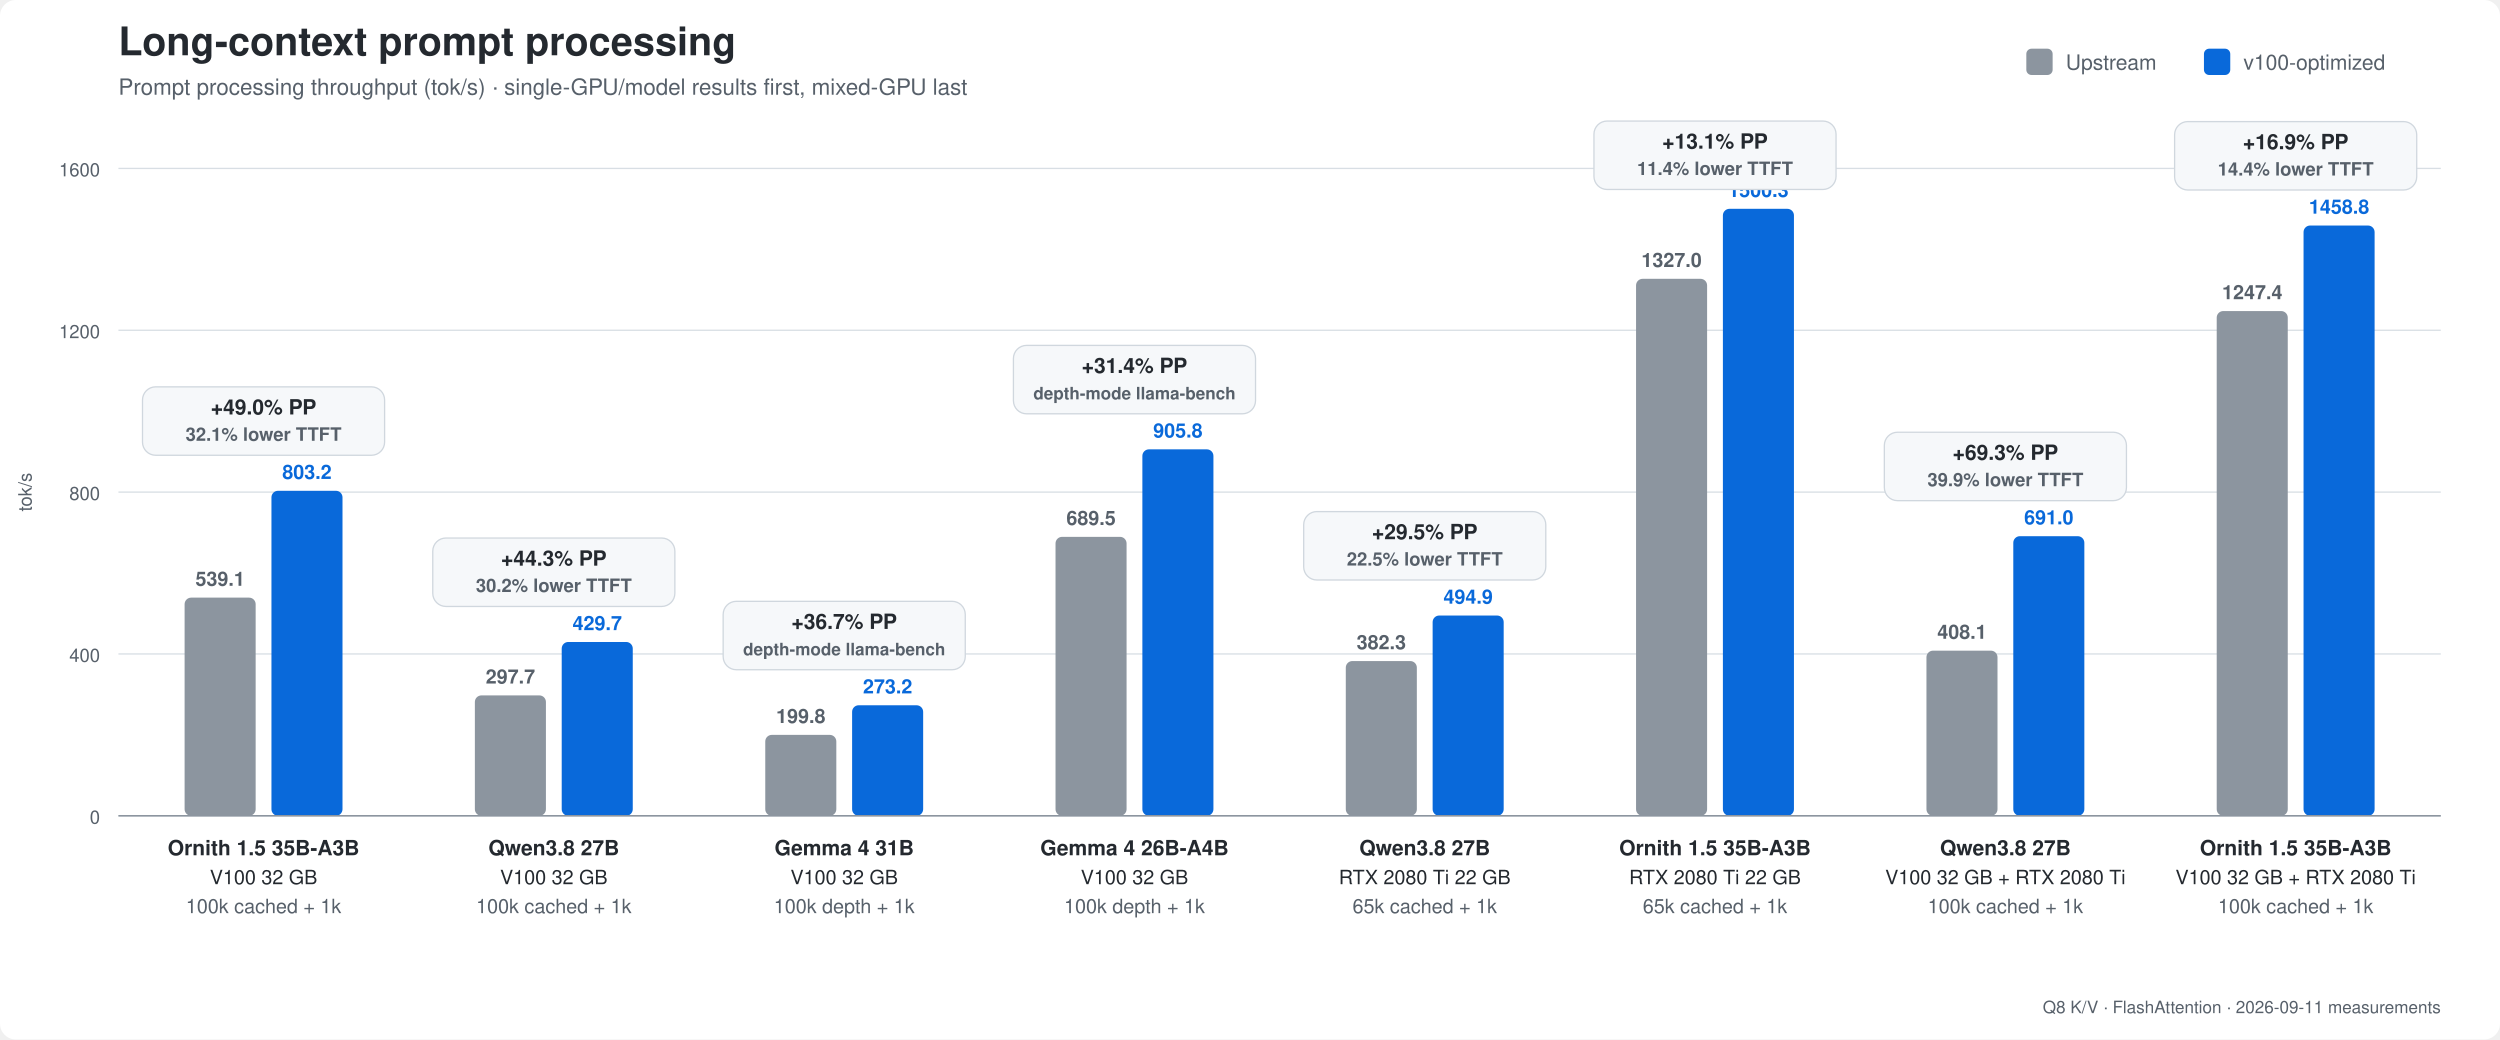
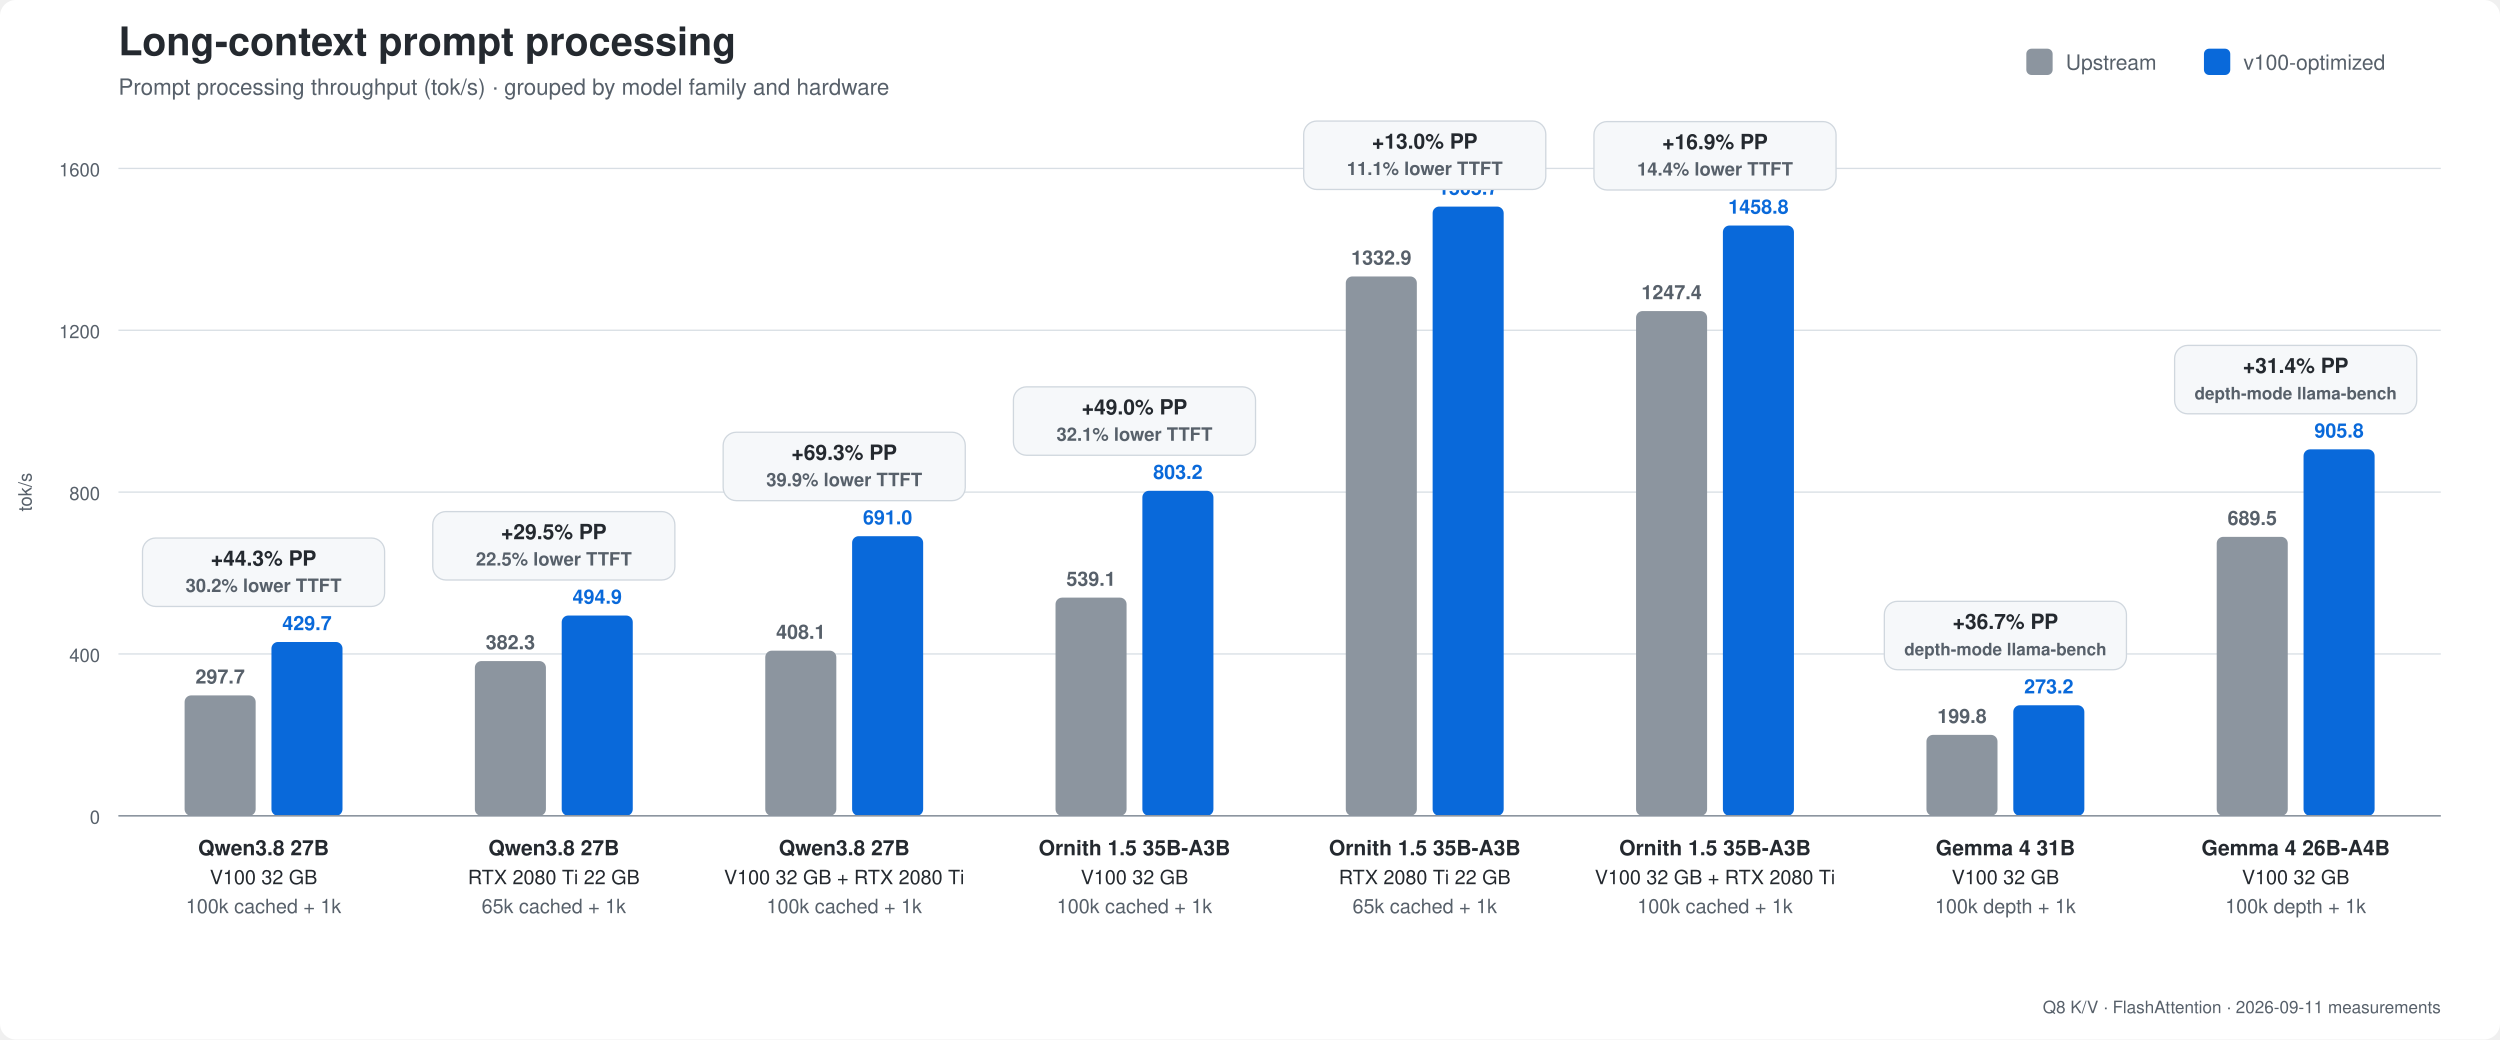
<svg xmlns="http://www.w3.org/2000/svg" width="1900" height="790" viewBox="0 0 1900 790" role="img" aria-labelledby="title desc">
  <rect width="1900" height="790" rx="12" fill="#FFFFFF" />
  <text x="90.0" y="42.0" text-anchor="start" font-family="-apple-system,BlinkMacSystemFont,Segoe UI,Helvetica,Arial,sans-serif" font-size="30" font-weight="700" fill="#24292F">Long-context prompt processing</text>
-   <text x="90.0" y="72.0" text-anchor="start" font-family="-apple-system,BlinkMacSystemFont,Segoe UI,Helvetica,Arial,sans-serif" font-size="17" font-weight="400" fill="#57606A">Prompt processing throughput (tok/s) · single-GPU/model results first, mixed-GPU last</text>
+   <text x="90.0" y="72.0" text-anchor="start" font-family="-apple-system,BlinkMacSystemFont,Segoe UI,Helvetica,Arial,sans-serif" font-size="17" font-weight="400" fill="#57606A">Prompt processing throughput (tok/s) · grouped by model family and hardware</text>
  <rect x="1540" y="37" width="20" height="20" rx="4" fill="#8C959F" />
  <text x="1570.0" y="53.0" text-anchor="start" font-family="-apple-system,BlinkMacSystemFont,Segoe UI,Helvetica,Arial,sans-serif" font-size="16" font-weight="400" fill="#57606A">Upstream</text>
  <rect x="1675" y="37" width="20" height="20" rx="4" fill="#0969DA" />
  <text x="1705.0" y="53.0" text-anchor="start" font-family="-apple-system,BlinkMacSystemFont,Segoe UI,Helvetica,Arial,sans-serif" font-size="16" font-weight="400" fill="#57606A">v100-optimized</text>
  <line x1="90" y1="620.0" x2="1855" y2="620.0" stroke="#D8DEE4" stroke-width="1" />
  <text x="76.0" y="626.0" text-anchor="end" font-family="-apple-system,BlinkMacSystemFont,Segoe UI,Helvetica,Arial,sans-serif" font-size="14" font-weight="400" fill="#57606A">0</text>
  <line x1="90" y1="497.0" x2="1855" y2="497.0" stroke="#D8DEE4" stroke-width="1" />
  <text x="76.0" y="503.0" text-anchor="end" font-family="-apple-system,BlinkMacSystemFont,Segoe UI,Helvetica,Arial,sans-serif" font-size="14" font-weight="400" fill="#57606A">400</text>
  <line x1="90" y1="374.0" x2="1855" y2="374.0" stroke="#D8DEE4" stroke-width="1" />
  <text x="76.0" y="380.0" text-anchor="end" font-family="-apple-system,BlinkMacSystemFont,Segoe UI,Helvetica,Arial,sans-serif" font-size="14" font-weight="400" fill="#57606A">800</text>
  <line x1="90" y1="251.0" x2="1855" y2="251.0" stroke="#D8DEE4" stroke-width="1" />
  <text x="76.0" y="257.0" text-anchor="end" font-family="-apple-system,BlinkMacSystemFont,Segoe UI,Helvetica,Arial,sans-serif" font-size="14" font-weight="400" fill="#57606A">1200</text>
  <line x1="90" y1="128.0" x2="1855" y2="128.0" stroke="#D8DEE4" stroke-width="1" />
  <text x="76.0" y="134.0" text-anchor="end" font-family="-apple-system,BlinkMacSystemFont,Segoe UI,Helvetica,Arial,sans-serif" font-size="14" font-weight="400" fill="#57606A">1600</text>
  <text transform="rotate(-90 24 374.0)" x="24.0" y="374.0" text-anchor="middle" font-family="-apple-system,BlinkMacSystemFont,Segoe UI,Helvetica,Arial,sans-serif" font-size="14" font-weight="400" fill="#57606A">tok/s</text>
-   <rect x="140.3" y="454.2" width="54" height="165.8" rx="5" fill="#8C959F" />
-   <rect x="206.3" y="373.0" width="54" height="247.0" rx="5" fill="#0969DA" />
-   <text x="167.3" y="445.2" text-anchor="middle" font-family="-apple-system,BlinkMacSystemFont,Segoe UI,Helvetica,Arial,sans-serif" font-size="15" font-weight="600" fill="#57606A">539.1</text>
-   <text x="233.3" y="364.0" text-anchor="middle" font-family="-apple-system,BlinkMacSystemFont,Segoe UI,Helvetica,Arial,sans-serif" font-size="15" font-weight="700" fill="#0969DA">803.2</text>
-   <rect x="108.3" y="294.0" width="184" height="52" rx="10" fill="#F6F8FA" stroke="#D0D7DE" />
-   <text x="200.3" y="315.0" text-anchor="middle" font-family="-apple-system,BlinkMacSystemFont,Segoe UI,Helvetica,Arial,sans-serif" font-size="16" font-weight="700" fill="#24292F">+49.0% PP</text>
-   <text x="200.3" y="335.0" text-anchor="middle" font-family="-apple-system,BlinkMacSystemFont,Segoe UI,Helvetica,Arial,sans-serif" font-size="14" font-weight="600" fill="#57606A">32.1% lower TTFT</text>
-   <text x="200.3" y="650.0" text-anchor="middle" font-family="-apple-system,BlinkMacSystemFont,Segoe UI,Helvetica,Arial,sans-serif" font-size="16" font-weight="650" fill="#24292F">Ornith 1.5 35B-A3B</text>
+   <rect x="140.3" y="528.5" width="54" height="91.5" rx="5" fill="#8C959F" />
+   <rect x="206.3" y="487.9" width="54" height="132.1" rx="5" fill="#0969DA" />
+   <text x="167.3" y="519.5" text-anchor="middle" font-family="-apple-system,BlinkMacSystemFont,Segoe UI,Helvetica,Arial,sans-serif" font-size="15" font-weight="600" fill="#57606A">297.7</text>
+   <text x="233.3" y="478.9" text-anchor="middle" font-family="-apple-system,BlinkMacSystemFont,Segoe UI,Helvetica,Arial,sans-serif" font-size="15" font-weight="700" fill="#0969DA">429.7</text>
+   <rect x="108.3" y="408.9" width="184" height="52" rx="10" fill="#F6F8FA" stroke="#D0D7DE" />
+   <text x="200.3" y="429.9" text-anchor="middle" font-family="-apple-system,BlinkMacSystemFont,Segoe UI,Helvetica,Arial,sans-serif" font-size="16" font-weight="700" fill="#24292F">+44.3% PP</text>
+   <text x="200.3" y="449.9" text-anchor="middle" font-family="-apple-system,BlinkMacSystemFont,Segoe UI,Helvetica,Arial,sans-serif" font-size="14" font-weight="600" fill="#57606A">30.2% lower TTFT</text>
+   <text x="200.3" y="650.0" text-anchor="middle" font-family="-apple-system,BlinkMacSystemFont,Segoe UI,Helvetica,Arial,sans-serif" font-size="16" font-weight="650" fill="#24292F">Qwen3.8 27B</text>
  <text x="200.3" y="672.0" text-anchor="middle" font-family="-apple-system,BlinkMacSystemFont,Segoe UI,Helvetica,Arial,sans-serif" font-size="15" font-weight="500" fill="#24292F">V100 32 GB</text>
  <text x="200.3" y="694.0" text-anchor="middle" font-family="-apple-system,BlinkMacSystemFont,Segoe UI,Helvetica,Arial,sans-serif" font-size="15" font-weight="500" fill="#57606A">100k cached + 1k</text>
-   <rect x="360.9" y="528.5" width="54" height="91.5" rx="5" fill="#8C959F" />
-   <rect x="426.9" y="487.9" width="54" height="132.1" rx="5" fill="#0969DA" />
-   <text x="387.9" y="519.5" text-anchor="middle" font-family="-apple-system,BlinkMacSystemFont,Segoe UI,Helvetica,Arial,sans-serif" font-size="15" font-weight="600" fill="#57606A">297.7</text>
-   <text x="453.9" y="478.9" text-anchor="middle" font-family="-apple-system,BlinkMacSystemFont,Segoe UI,Helvetica,Arial,sans-serif" font-size="15" font-weight="700" fill="#0969DA">429.7</text>
-   <rect x="328.9" y="408.9" width="184" height="52" rx="10" fill="#F6F8FA" stroke="#D0D7DE" />
-   <text x="420.9" y="429.9" text-anchor="middle" font-family="-apple-system,BlinkMacSystemFont,Segoe UI,Helvetica,Arial,sans-serif" font-size="16" font-weight="700" fill="#24292F">+44.3% PP</text>
-   <text x="420.9" y="449.9" text-anchor="middle" font-family="-apple-system,BlinkMacSystemFont,Segoe UI,Helvetica,Arial,sans-serif" font-size="14" font-weight="600" fill="#57606A">30.2% lower TTFT</text>
+   <rect x="360.9" y="502.4" width="54" height="117.6" rx="5" fill="#8C959F" />
+   <rect x="426.9" y="467.8" width="54" height="152.2" rx="5" fill="#0969DA" />
+   <text x="387.9" y="493.4" text-anchor="middle" font-family="-apple-system,BlinkMacSystemFont,Segoe UI,Helvetica,Arial,sans-serif" font-size="15" font-weight="600" fill="#57606A">382.3</text>
+   <text x="453.9" y="458.8" text-anchor="middle" font-family="-apple-system,BlinkMacSystemFont,Segoe UI,Helvetica,Arial,sans-serif" font-size="15" font-weight="700" fill="#0969DA">494.9</text>
+   <rect x="328.9" y="388.8" width="184" height="52" rx="10" fill="#F6F8FA" stroke="#D0D7DE" />
+   <text x="420.9" y="409.8" text-anchor="middle" font-family="-apple-system,BlinkMacSystemFont,Segoe UI,Helvetica,Arial,sans-serif" font-size="16" font-weight="700" fill="#24292F">+29.5% PP</text>
+   <text x="420.9" y="429.8" text-anchor="middle" font-family="-apple-system,BlinkMacSystemFont,Segoe UI,Helvetica,Arial,sans-serif" font-size="14" font-weight="600" fill="#57606A">22.5% lower TTFT</text>
  <text x="420.9" y="650.0" text-anchor="middle" font-family="-apple-system,BlinkMacSystemFont,Segoe UI,Helvetica,Arial,sans-serif" font-size="16" font-weight="650" fill="#24292F">Qwen3.8 27B</text>
-   <text x="420.9" y="672.0" text-anchor="middle" font-family="-apple-system,BlinkMacSystemFont,Segoe UI,Helvetica,Arial,sans-serif" font-size="15" font-weight="500" fill="#24292F">V100 32 GB</text>
-   <text x="420.9" y="694.0" text-anchor="middle" font-family="-apple-system,BlinkMacSystemFont,Segoe UI,Helvetica,Arial,sans-serif" font-size="15" font-weight="500" fill="#57606A">100k cached + 1k</text>
-   <rect x="581.6" y="558.5" width="54" height="61.5" rx="5" fill="#8C959F" />
-   <rect x="647.6" y="536.0" width="54" height="84.0" rx="5" fill="#0969DA" />
-   <text x="608.6" y="549.5" text-anchor="middle" font-family="-apple-system,BlinkMacSystemFont,Segoe UI,Helvetica,Arial,sans-serif" font-size="15" font-weight="600" fill="#57606A">199.8</text>
-   <text x="674.6" y="527.0" text-anchor="middle" font-family="-apple-system,BlinkMacSystemFont,Segoe UI,Helvetica,Arial,sans-serif" font-size="15" font-weight="700" fill="#0969DA">273.2</text>
-   <rect x="549.6" y="457.0" width="184" height="52" rx="10" fill="#F6F8FA" stroke="#D0D7DE" />
-   <text x="641.6" y="478.0" text-anchor="middle" font-family="-apple-system,BlinkMacSystemFont,Segoe UI,Helvetica,Arial,sans-serif" font-size="16" font-weight="700" fill="#24292F">+36.7% PP</text>
-   <text x="641.6" y="498.0" text-anchor="middle" font-family="-apple-system,BlinkMacSystemFont,Segoe UI,Helvetica,Arial,sans-serif" font-size="13" font-weight="600" fill="#57606A">depth-mode llama-bench</text>
-   <text x="641.6" y="650.0" text-anchor="middle" font-family="-apple-system,BlinkMacSystemFont,Segoe UI,Helvetica,Arial,sans-serif" font-size="16" font-weight="650" fill="#24292F">Gemma 4 31B</text>
-   <text x="641.6" y="672.0" text-anchor="middle" font-family="-apple-system,BlinkMacSystemFont,Segoe UI,Helvetica,Arial,sans-serif" font-size="15" font-weight="500" fill="#24292F">V100 32 GB</text>
-   <text x="641.6" y="694.0" text-anchor="middle" font-family="-apple-system,BlinkMacSystemFont,Segoe UI,Helvetica,Arial,sans-serif" font-size="15" font-weight="500" fill="#57606A">100k depth + 1k</text>
-   <rect x="802.2" y="408.0" width="54" height="212.0" rx="5" fill="#8C959F" />
-   <rect x="868.2" y="341.5" width="54" height="278.5" rx="5" fill="#0969DA" />
-   <text x="829.2" y="399.0" text-anchor="middle" font-family="-apple-system,BlinkMacSystemFont,Segoe UI,Helvetica,Arial,sans-serif" font-size="15" font-weight="600" fill="#57606A">689.5</text>
-   <text x="895.2" y="332.5" text-anchor="middle" font-family="-apple-system,BlinkMacSystemFont,Segoe UI,Helvetica,Arial,sans-serif" font-size="15" font-weight="700" fill="#0969DA">905.8</text>
-   <rect x="770.2" y="262.5" width="184" height="52" rx="10" fill="#F6F8FA" stroke="#D0D7DE" />
-   <text x="862.2" y="283.5" text-anchor="middle" font-family="-apple-system,BlinkMacSystemFont,Segoe UI,Helvetica,Arial,sans-serif" font-size="16" font-weight="700" fill="#24292F">+31.4% PP</text>
-   <text x="862.2" y="303.5" text-anchor="middle" font-family="-apple-system,BlinkMacSystemFont,Segoe UI,Helvetica,Arial,sans-serif" font-size="13" font-weight="600" fill="#57606A">depth-mode llama-bench</text>
-   <text x="862.2" y="650.0" text-anchor="middle" font-family="-apple-system,BlinkMacSystemFont,Segoe UI,Helvetica,Arial,sans-serif" font-size="16" font-weight="650" fill="#24292F">Gemma 4 26B-A4B</text>
+   <text x="420.9" y="672.0" text-anchor="middle" font-family="-apple-system,BlinkMacSystemFont,Segoe UI,Helvetica,Arial,sans-serif" font-size="15" font-weight="500" fill="#24292F">RTX 2080 Ti 22 GB</text>
+   <text x="420.9" y="694.0" text-anchor="middle" font-family="-apple-system,BlinkMacSystemFont,Segoe UI,Helvetica,Arial,sans-serif" font-size="15" font-weight="500" fill="#57606A">65k cached + 1k</text>
+   <rect x="581.6" y="494.5" width="54" height="125.5" rx="5" fill="#8C959F" />
+   <rect x="647.6" y="407.5" width="54" height="212.5" rx="5" fill="#0969DA" />
+   <text x="608.6" y="485.5" text-anchor="middle" font-family="-apple-system,BlinkMacSystemFont,Segoe UI,Helvetica,Arial,sans-serif" font-size="15" font-weight="600" fill="#57606A">408.1</text>
+   <text x="674.6" y="398.5" text-anchor="middle" font-family="-apple-system,BlinkMacSystemFont,Segoe UI,Helvetica,Arial,sans-serif" font-size="15" font-weight="700" fill="#0969DA">691.0</text>
+   <rect x="549.6" y="328.5" width="184" height="52" rx="10" fill="#F6F8FA" stroke="#D0D7DE" />
+   <text x="641.6" y="349.5" text-anchor="middle" font-family="-apple-system,BlinkMacSystemFont,Segoe UI,Helvetica,Arial,sans-serif" font-size="16" font-weight="700" fill="#24292F">+69.3% PP</text>
+   <text x="641.6" y="369.5" text-anchor="middle" font-family="-apple-system,BlinkMacSystemFont,Segoe UI,Helvetica,Arial,sans-serif" font-size="14" font-weight="600" fill="#57606A">39.9% lower TTFT</text>
+   <text x="641.6" y="650.0" text-anchor="middle" font-family="-apple-system,BlinkMacSystemFont,Segoe UI,Helvetica,Arial,sans-serif" font-size="16" font-weight="650" fill="#24292F">Qwen3.8 27B</text>
+   <text x="641.6" y="672.0" text-anchor="middle" font-family="-apple-system,BlinkMacSystemFont,Segoe UI,Helvetica,Arial,sans-serif" font-size="15" font-weight="500" fill="#24292F">V100 32 GB + RTX 2080 Ti</text>
+   <text x="641.6" y="694.0" text-anchor="middle" font-family="-apple-system,BlinkMacSystemFont,Segoe UI,Helvetica,Arial,sans-serif" font-size="15" font-weight="500" fill="#57606A">100k cached + 1k</text>
+   <rect x="802.2" y="454.2" width="54" height="165.8" rx="5" fill="#8C959F" />
+   <rect x="868.2" y="373.0" width="54" height="247.0" rx="5" fill="#0969DA" />
+   <text x="829.2" y="445.2" text-anchor="middle" font-family="-apple-system,BlinkMacSystemFont,Segoe UI,Helvetica,Arial,sans-serif" font-size="15" font-weight="600" fill="#57606A">539.1</text>
+   <text x="895.2" y="364.0" text-anchor="middle" font-family="-apple-system,BlinkMacSystemFont,Segoe UI,Helvetica,Arial,sans-serif" font-size="15" font-weight="700" fill="#0969DA">803.2</text>
+   <rect x="770.2" y="294.0" width="184" height="52" rx="10" fill="#F6F8FA" stroke="#D0D7DE" />
+   <text x="862.2" y="315.0" text-anchor="middle" font-family="-apple-system,BlinkMacSystemFont,Segoe UI,Helvetica,Arial,sans-serif" font-size="16" font-weight="700" fill="#24292F">+49.0% PP</text>
+   <text x="862.2" y="335.0" text-anchor="middle" font-family="-apple-system,BlinkMacSystemFont,Segoe UI,Helvetica,Arial,sans-serif" font-size="14" font-weight="600" fill="#57606A">32.1% lower TTFT</text>
+   <text x="862.2" y="650.0" text-anchor="middle" font-family="-apple-system,BlinkMacSystemFont,Segoe UI,Helvetica,Arial,sans-serif" font-size="16" font-weight="650" fill="#24292F">Ornith 1.5 35B-A3B</text>
  <text x="862.2" y="672.0" text-anchor="middle" font-family="-apple-system,BlinkMacSystemFont,Segoe UI,Helvetica,Arial,sans-serif" font-size="15" font-weight="500" fill="#24292F">V100 32 GB</text>
-   <text x="862.2" y="694.0" text-anchor="middle" font-family="-apple-system,BlinkMacSystemFont,Segoe UI,Helvetica,Arial,sans-serif" font-size="15" font-weight="500" fill="#57606A">100k depth + 1k</text>
-   <rect x="1022.8" y="502.4" width="54" height="117.6" rx="5" fill="#8C959F" />
-   <rect x="1088.8" y="467.8" width="54" height="152.2" rx="5" fill="#0969DA" />
-   <text x="1049.8" y="493.4" text-anchor="middle" font-family="-apple-system,BlinkMacSystemFont,Segoe UI,Helvetica,Arial,sans-serif" font-size="15" font-weight="600" fill="#57606A">382.3</text>
-   <text x="1115.8" y="458.8" text-anchor="middle" font-family="-apple-system,BlinkMacSystemFont,Segoe UI,Helvetica,Arial,sans-serif" font-size="15" font-weight="700" fill="#0969DA">494.9</text>
-   <rect x="990.8" y="388.8" width="184" height="52" rx="10" fill="#F6F8FA" stroke="#D0D7DE" />
-   <text x="1082.8" y="409.8" text-anchor="middle" font-family="-apple-system,BlinkMacSystemFont,Segoe UI,Helvetica,Arial,sans-serif" font-size="16" font-weight="700" fill="#24292F">+29.5% PP</text>
-   <text x="1082.8" y="429.8" text-anchor="middle" font-family="-apple-system,BlinkMacSystemFont,Segoe UI,Helvetica,Arial,sans-serif" font-size="14" font-weight="600" fill="#57606A">22.5% lower TTFT</text>
-   <text x="1082.8" y="650.0" text-anchor="middle" font-family="-apple-system,BlinkMacSystemFont,Segoe UI,Helvetica,Arial,sans-serif" font-size="16" font-weight="650" fill="#24292F">Qwen3.8 27B</text>
+   <text x="862.2" y="694.0" text-anchor="middle" font-family="-apple-system,BlinkMacSystemFont,Segoe UI,Helvetica,Arial,sans-serif" font-size="15" font-weight="500" fill="#57606A">100k cached + 1k</text>
+   <rect x="1022.8" y="210.1" width="54" height="409.9" rx="5" fill="#8C959F" />
+   <rect x="1088.8" y="157.0" width="54" height="463.0" rx="5" fill="#0969DA" />
+   <text x="1049.8" y="201.1" text-anchor="middle" font-family="-apple-system,BlinkMacSystemFont,Segoe UI,Helvetica,Arial,sans-serif" font-size="15" font-weight="600" fill="#57606A">1332.9</text>
+   <text x="1115.8" y="148.0" text-anchor="middle" font-family="-apple-system,BlinkMacSystemFont,Segoe UI,Helvetica,Arial,sans-serif" font-size="15" font-weight="700" fill="#0969DA">1505.7</text>
+   <rect x="990.8" y="92.0" width="184" height="52" rx="10" fill="#F6F8FA" stroke="#D0D7DE" />
+   <text x="1082.8" y="113.0" text-anchor="middle" font-family="-apple-system,BlinkMacSystemFont,Segoe UI,Helvetica,Arial,sans-serif" font-size="16" font-weight="700" fill="#24292F">+13.0% PP</text>
+   <text x="1082.8" y="133.0" text-anchor="middle" font-family="-apple-system,BlinkMacSystemFont,Segoe UI,Helvetica,Arial,sans-serif" font-size="14" font-weight="600" fill="#57606A">11.1% lower TTFT</text>
+   <text x="1082.8" y="650.0" text-anchor="middle" font-family="-apple-system,BlinkMacSystemFont,Segoe UI,Helvetica,Arial,sans-serif" font-size="16" font-weight="650" fill="#24292F">Ornith 1.5 35B-A3B</text>
  <text x="1082.8" y="672.0" text-anchor="middle" font-family="-apple-system,BlinkMacSystemFont,Segoe UI,Helvetica,Arial,sans-serif" font-size="15" font-weight="500" fill="#24292F">RTX 2080 Ti 22 GB</text>
  <text x="1082.8" y="694.0" text-anchor="middle" font-family="-apple-system,BlinkMacSystemFont,Segoe UI,Helvetica,Arial,sans-serif" font-size="15" font-weight="500" fill="#57606A">65k cached + 1k</text>
-   <rect x="1243.4" y="211.9" width="54" height="408.1" rx="5" fill="#8C959F" />
-   <rect x="1309.4" y="158.7" width="54" height="461.3" rx="5" fill="#0969DA" />
-   <text x="1270.4" y="202.9" text-anchor="middle" font-family="-apple-system,BlinkMacSystemFont,Segoe UI,Helvetica,Arial,sans-serif" font-size="15" font-weight="600" fill="#57606A">1327.0</text>
-   <text x="1336.4" y="149.7" text-anchor="middle" font-family="-apple-system,BlinkMacSystemFont,Segoe UI,Helvetica,Arial,sans-serif" font-size="15" font-weight="700" fill="#0969DA">1500.3</text>
-   <rect x="1211.4" y="92.0" width="184" height="52" rx="10" fill="#F6F8FA" stroke="#D0D7DE" />
-   <text x="1303.4" y="113.0" text-anchor="middle" font-family="-apple-system,BlinkMacSystemFont,Segoe UI,Helvetica,Arial,sans-serif" font-size="16" font-weight="700" fill="#24292F">+13.1% PP</text>
-   <text x="1303.4" y="133.0" text-anchor="middle" font-family="-apple-system,BlinkMacSystemFont,Segoe UI,Helvetica,Arial,sans-serif" font-size="14" font-weight="600" fill="#57606A">11.4% lower TTFT</text>
+   <rect x="1243.4" y="236.4" width="54" height="383.6" rx="5" fill="#8C959F" />
+   <rect x="1309.4" y="171.4" width="54" height="448.6" rx="5" fill="#0969DA" />
+   <text x="1270.4" y="227.4" text-anchor="middle" font-family="-apple-system,BlinkMacSystemFont,Segoe UI,Helvetica,Arial,sans-serif" font-size="15" font-weight="600" fill="#57606A">1247.4</text>
+   <text x="1336.4" y="162.4" text-anchor="middle" font-family="-apple-system,BlinkMacSystemFont,Segoe UI,Helvetica,Arial,sans-serif" font-size="15" font-weight="700" fill="#0969DA">1458.8</text>
+   <rect x="1211.4" y="92.4" width="184" height="52" rx="10" fill="#F6F8FA" stroke="#D0D7DE" />
+   <text x="1303.4" y="113.4" text-anchor="middle" font-family="-apple-system,BlinkMacSystemFont,Segoe UI,Helvetica,Arial,sans-serif" font-size="16" font-weight="700" fill="#24292F">+16.9% PP</text>
+   <text x="1303.4" y="133.4" text-anchor="middle" font-family="-apple-system,BlinkMacSystemFont,Segoe UI,Helvetica,Arial,sans-serif" font-size="14" font-weight="600" fill="#57606A">14.4% lower TTFT</text>
  <text x="1303.4" y="650.0" text-anchor="middle" font-family="-apple-system,BlinkMacSystemFont,Segoe UI,Helvetica,Arial,sans-serif" font-size="16" font-weight="650" fill="#24292F">Ornith 1.5 35B-A3B</text>
-   <text x="1303.4" y="672.0" text-anchor="middle" font-family="-apple-system,BlinkMacSystemFont,Segoe UI,Helvetica,Arial,sans-serif" font-size="15" font-weight="500" fill="#24292F">RTX 2080 Ti 22 GB</text>
-   <text x="1303.4" y="694.0" text-anchor="middle" font-family="-apple-system,BlinkMacSystemFont,Segoe UI,Helvetica,Arial,sans-serif" font-size="15" font-weight="500" fill="#57606A">65k cached + 1k</text>
-   <rect x="1464.1" y="494.5" width="54" height="125.5" rx="5" fill="#8C959F" />
-   <rect x="1530.1" y="407.5" width="54" height="212.5" rx="5" fill="#0969DA" />
-   <text x="1491.1" y="485.5" text-anchor="middle" font-family="-apple-system,BlinkMacSystemFont,Segoe UI,Helvetica,Arial,sans-serif" font-size="15" font-weight="600" fill="#57606A">408.1</text>
-   <text x="1557.1" y="398.5" text-anchor="middle" font-family="-apple-system,BlinkMacSystemFont,Segoe UI,Helvetica,Arial,sans-serif" font-size="15" font-weight="700" fill="#0969DA">691.0</text>
-   <rect x="1432.1" y="328.5" width="184" height="52" rx="10" fill="#F6F8FA" stroke="#D0D7DE" />
-   <text x="1524.1" y="349.5" text-anchor="middle" font-family="-apple-system,BlinkMacSystemFont,Segoe UI,Helvetica,Arial,sans-serif" font-size="16" font-weight="700" fill="#24292F">+69.3% PP</text>
-   <text x="1524.1" y="369.5" text-anchor="middle" font-family="-apple-system,BlinkMacSystemFont,Segoe UI,Helvetica,Arial,sans-serif" font-size="14" font-weight="600" fill="#57606A">39.9% lower TTFT</text>
-   <text x="1524.1" y="650.0" text-anchor="middle" font-family="-apple-system,BlinkMacSystemFont,Segoe UI,Helvetica,Arial,sans-serif" font-size="16" font-weight="650" fill="#24292F">Qwen3.8 27B</text>
-   <text x="1524.1" y="672.0" text-anchor="middle" font-family="-apple-system,BlinkMacSystemFont,Segoe UI,Helvetica,Arial,sans-serif" font-size="15" font-weight="500" fill="#24292F">V100 32 GB + RTX 2080 Ti</text>
-   <text x="1524.1" y="694.0" text-anchor="middle" font-family="-apple-system,BlinkMacSystemFont,Segoe UI,Helvetica,Arial,sans-serif" font-size="15" font-weight="500" fill="#57606A">100k cached + 1k</text>
-   <rect x="1684.7" y="236.4" width="54" height="383.6" rx="5" fill="#8C959F" />
-   <rect x="1750.7" y="171.4" width="54" height="448.6" rx="5" fill="#0969DA" />
-   <text x="1711.7" y="227.4" text-anchor="middle" font-family="-apple-system,BlinkMacSystemFont,Segoe UI,Helvetica,Arial,sans-serif" font-size="15" font-weight="600" fill="#57606A">1247.4</text>
-   <text x="1777.7" y="162.4" text-anchor="middle" font-family="-apple-system,BlinkMacSystemFont,Segoe UI,Helvetica,Arial,sans-serif" font-size="15" font-weight="700" fill="#0969DA">1458.8</text>
-   <rect x="1652.7" y="92.4" width="184" height="52" rx="10" fill="#F6F8FA" stroke="#D0D7DE" />
-   <text x="1744.7" y="113.4" text-anchor="middle" font-family="-apple-system,BlinkMacSystemFont,Segoe UI,Helvetica,Arial,sans-serif" font-size="16" font-weight="700" fill="#24292F">+16.9% PP</text>
-   <text x="1744.7" y="133.4" text-anchor="middle" font-family="-apple-system,BlinkMacSystemFont,Segoe UI,Helvetica,Arial,sans-serif" font-size="14" font-weight="600" fill="#57606A">14.4% lower TTFT</text>
-   <text x="1744.7" y="650.0" text-anchor="middle" font-family="-apple-system,BlinkMacSystemFont,Segoe UI,Helvetica,Arial,sans-serif" font-size="16" font-weight="650" fill="#24292F">Ornith 1.5 35B-A3B</text>
-   <text x="1744.7" y="672.0" text-anchor="middle" font-family="-apple-system,BlinkMacSystemFont,Segoe UI,Helvetica,Arial,sans-serif" font-size="15" font-weight="500" fill="#24292F">V100 32 GB + RTX 2080 Ti</text>
-   <text x="1744.7" y="694.0" text-anchor="middle" font-family="-apple-system,BlinkMacSystemFont,Segoe UI,Helvetica,Arial,sans-serif" font-size="15" font-weight="500" fill="#57606A">100k cached + 1k</text>
+   <text x="1303.4" y="672.0" text-anchor="middle" font-family="-apple-system,BlinkMacSystemFont,Segoe UI,Helvetica,Arial,sans-serif" font-size="15" font-weight="500" fill="#24292F">V100 32 GB + RTX 2080 Ti</text>
+   <text x="1303.4" y="694.0" text-anchor="middle" font-family="-apple-system,BlinkMacSystemFont,Segoe UI,Helvetica,Arial,sans-serif" font-size="15" font-weight="500" fill="#57606A">100k cached + 1k</text>
+   <rect x="1464.1" y="558.5" width="54" height="61.5" rx="5" fill="#8C959F" />
+   <rect x="1530.1" y="536.0" width="54" height="84.0" rx="5" fill="#0969DA" />
+   <text x="1491.1" y="549.5" text-anchor="middle" font-family="-apple-system,BlinkMacSystemFont,Segoe UI,Helvetica,Arial,sans-serif" font-size="15" font-weight="600" fill="#57606A">199.8</text>
+   <text x="1557.1" y="527.0" text-anchor="middle" font-family="-apple-system,BlinkMacSystemFont,Segoe UI,Helvetica,Arial,sans-serif" font-size="15" font-weight="700" fill="#0969DA">273.2</text>
+   <rect x="1432.1" y="457.0" width="184" height="52" rx="10" fill="#F6F8FA" stroke="#D0D7DE" />
+   <text x="1524.1" y="478.0" text-anchor="middle" font-family="-apple-system,BlinkMacSystemFont,Segoe UI,Helvetica,Arial,sans-serif" font-size="16" font-weight="700" fill="#24292F">+36.7% PP</text>
+   <text x="1524.1" y="498.0" text-anchor="middle" font-family="-apple-system,BlinkMacSystemFont,Segoe UI,Helvetica,Arial,sans-serif" font-size="13" font-weight="600" fill="#57606A">depth-mode llama-bench</text>
+   <text x="1524.1" y="650.0" text-anchor="middle" font-family="-apple-system,BlinkMacSystemFont,Segoe UI,Helvetica,Arial,sans-serif" font-size="16" font-weight="650" fill="#24292F">Gemma 4 31B</text>
+   <text x="1524.1" y="672.0" text-anchor="middle" font-family="-apple-system,BlinkMacSystemFont,Segoe UI,Helvetica,Arial,sans-serif" font-size="15" font-weight="500" fill="#24292F">V100 32 GB</text>
+   <text x="1524.1" y="694.0" text-anchor="middle" font-family="-apple-system,BlinkMacSystemFont,Segoe UI,Helvetica,Arial,sans-serif" font-size="15" font-weight="500" fill="#57606A">100k depth + 1k</text>
+   <rect x="1684.7" y="408.0" width="54" height="212.0" rx="5" fill="#8C959F" />
+   <rect x="1750.7" y="341.5" width="54" height="278.5" rx="5" fill="#0969DA" />
+   <text x="1711.7" y="399.0" text-anchor="middle" font-family="-apple-system,BlinkMacSystemFont,Segoe UI,Helvetica,Arial,sans-serif" font-size="15" font-weight="600" fill="#57606A">689.5</text>
+   <text x="1777.7" y="332.5" text-anchor="middle" font-family="-apple-system,BlinkMacSystemFont,Segoe UI,Helvetica,Arial,sans-serif" font-size="15" font-weight="700" fill="#0969DA">905.8</text>
+   <rect x="1652.7" y="262.5" width="184" height="52" rx="10" fill="#F6F8FA" stroke="#D0D7DE" />
+   <text x="1744.7" y="283.5" text-anchor="middle" font-family="-apple-system,BlinkMacSystemFont,Segoe UI,Helvetica,Arial,sans-serif" font-size="16" font-weight="700" fill="#24292F">+31.4% PP</text>
+   <text x="1744.7" y="303.5" text-anchor="middle" font-family="-apple-system,BlinkMacSystemFont,Segoe UI,Helvetica,Arial,sans-serif" font-size="13" font-weight="600" fill="#57606A">depth-mode llama-bench</text>
+   <text x="1744.7" y="650.0" text-anchor="middle" font-family="-apple-system,BlinkMacSystemFont,Segoe UI,Helvetica,Arial,sans-serif" font-size="16" font-weight="650" fill="#24292F">Gemma 4 26B-A4B</text>
+   <text x="1744.7" y="672.0" text-anchor="middle" font-family="-apple-system,BlinkMacSystemFont,Segoe UI,Helvetica,Arial,sans-serif" font-size="15" font-weight="500" fill="#24292F">V100 32 GB</text>
+   <text x="1744.7" y="694.0" text-anchor="middle" font-family="-apple-system,BlinkMacSystemFont,Segoe UI,Helvetica,Arial,sans-serif" font-size="15" font-weight="500" fill="#57606A">100k depth + 1k</text>
  <line x1="90" y1="620" x2="1855" y2="620" stroke="#8C959F" stroke-width="1.2" />
  <text x="1855.0" y="770.0" text-anchor="end" font-family="-apple-system,BlinkMacSystemFont,Segoe UI,Helvetica,Arial,sans-serif" font-size="13" font-weight="400" fill="#57606A">Q8 K/V · FlashAttention · 2026-09-11 measurements</text>
</svg>
